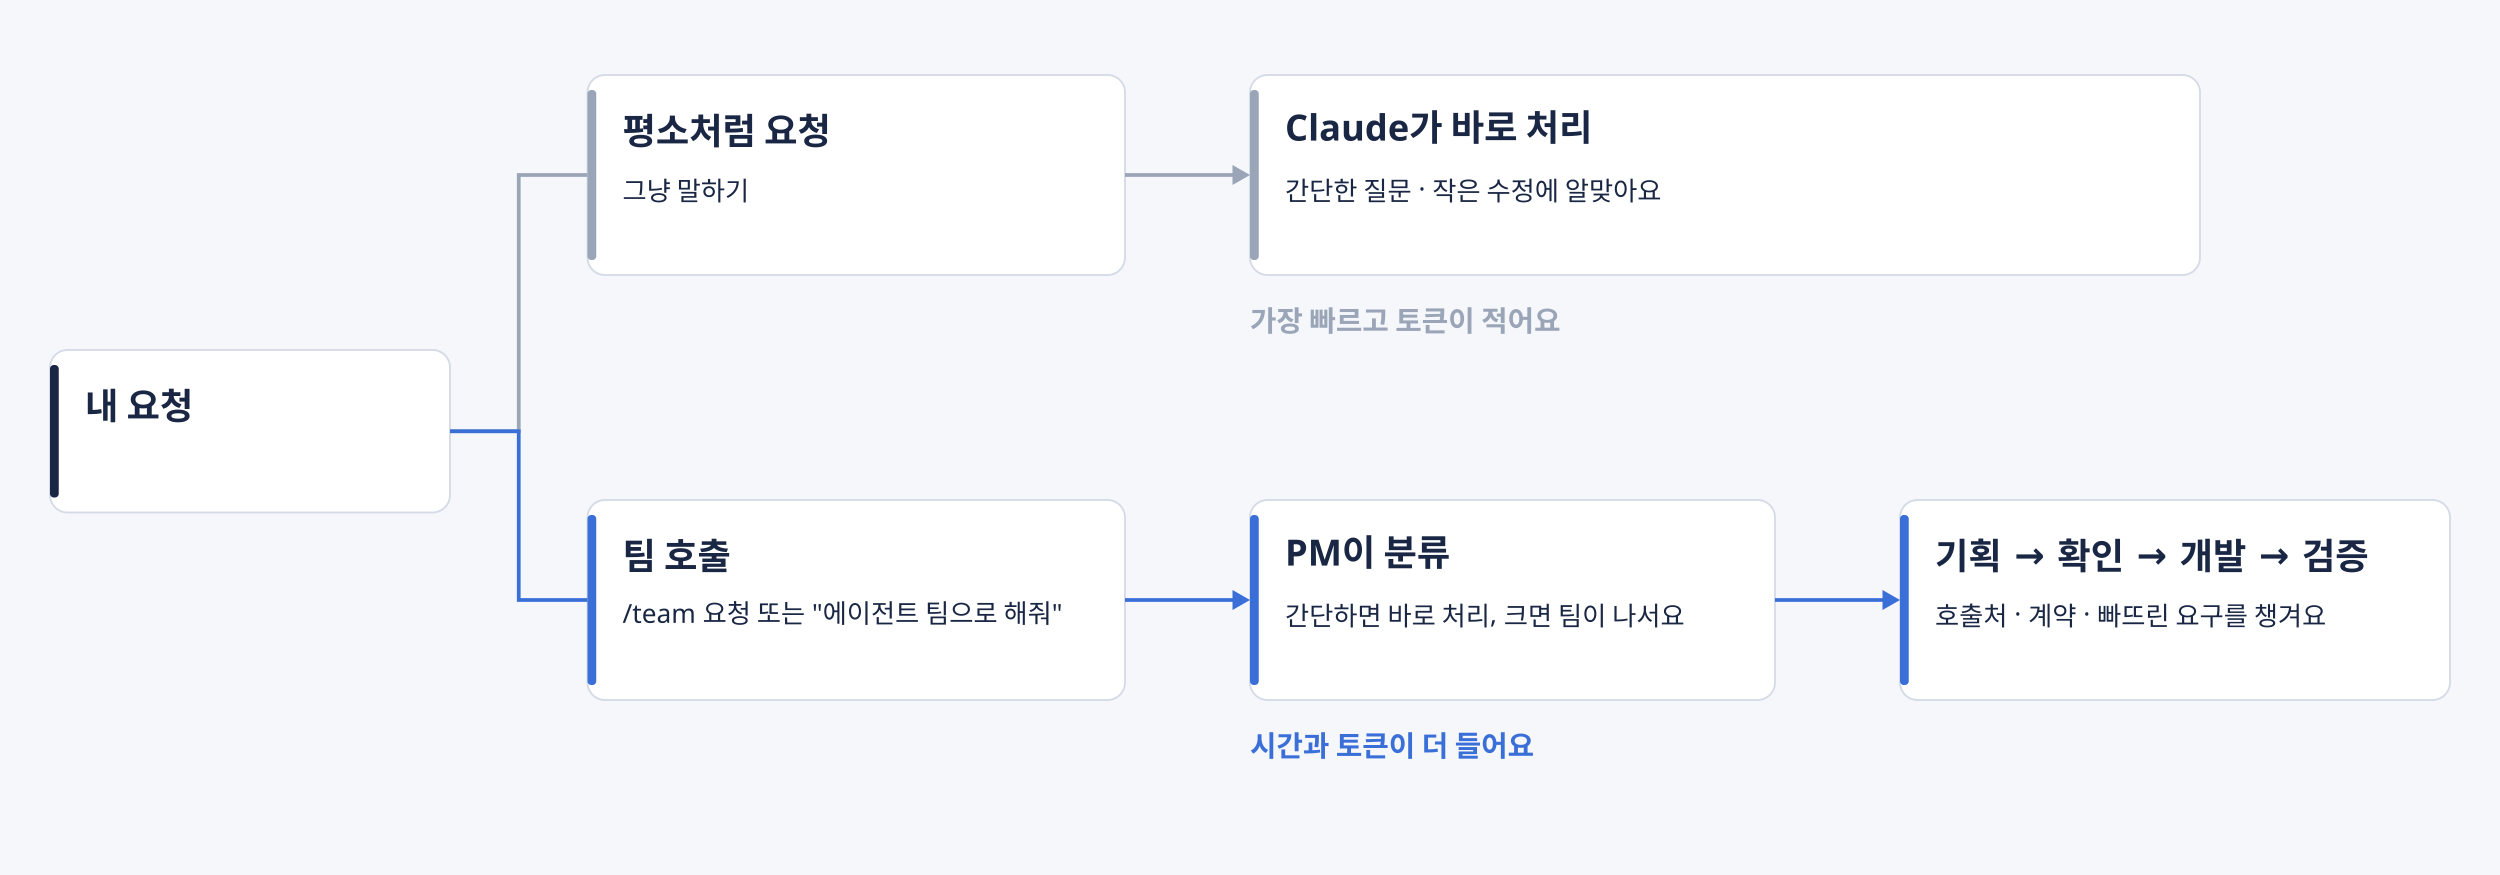
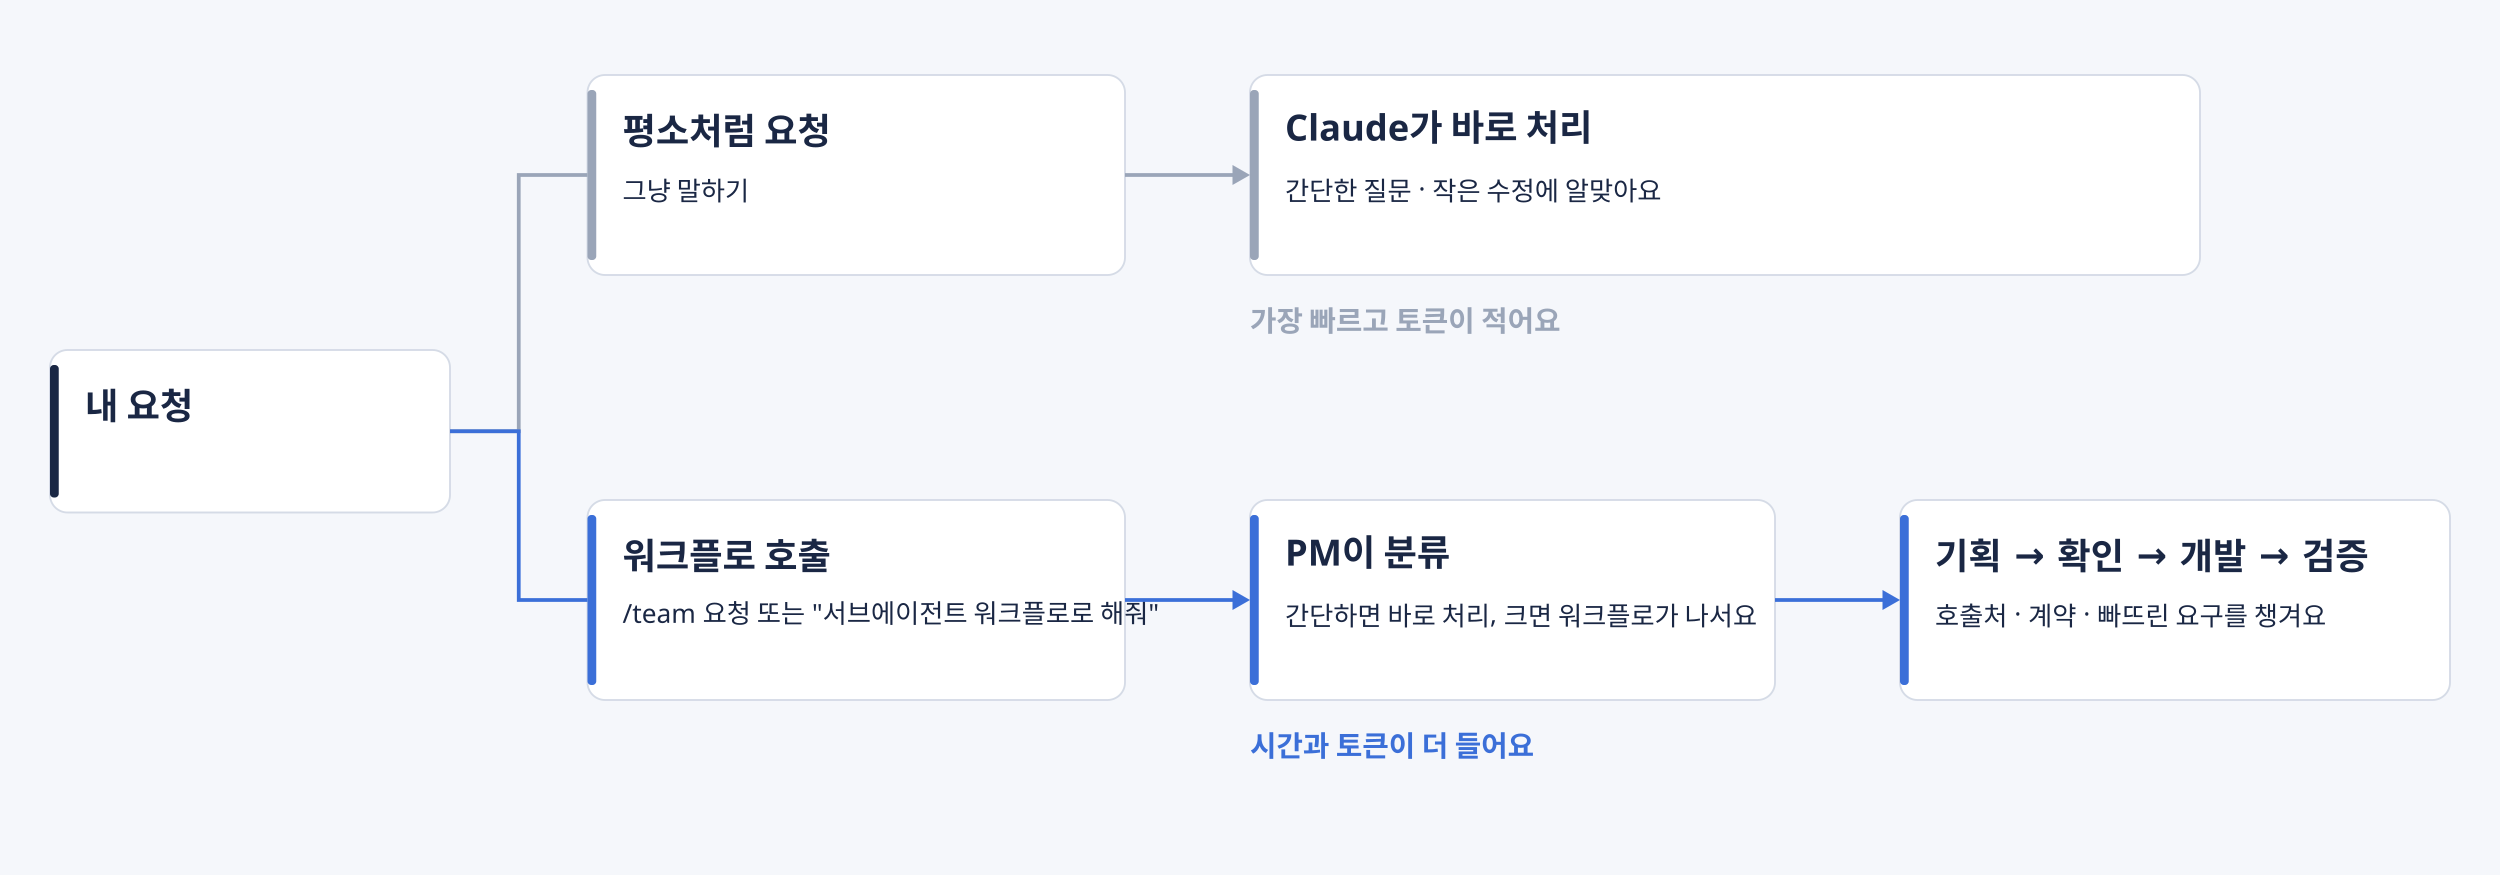
<svg xmlns="http://www.w3.org/2000/svg" width="2000" height="700" viewBox="0 0 2000 700">
  <rect width="2000" height="700" fill="#F5F7FB" />
  <rect x="40" y="280" width="320" height="130" rx="14" fill="white" stroke="#D5DBE6" stroke-width="1.5" />
  <rect x="40" y="292" width="7" height="106" rx="3" fill="#1A2744" />
  <text x="68" y="310" dominant-baseline="text-before-edge" font-family="Noto Sans KR, sans-serif" font-size="29" font-weight="700" fill="#1A2744">내 요청</text>
  <rect x="470" y="60" width="430" height="160" rx="14" fill="white" stroke="#D5DBE6" stroke-width="1.5" />
  <rect x="470" y="72" width="7" height="136" rx="3" fill="#9AA5B8" />
  <text x="498" y="90" dominant-baseline="text-before-edge" font-family="Noto Sans KR, sans-serif" font-size="29" font-weight="700" fill="#1A2744">평소처럼 요청</text>
  <text x="498" y="142" dominant-baseline="text-before-edge" font-family="Noto Sans KR, sans-serif" font-size="21" font-weight="400" fill="#1A2744">그냥 말하기</text>
  <rect x="1000" y="60" width="760" height="160" rx="14" fill="white" stroke="#D5DBE6" stroke-width="1.5" />
  <rect x="1000" y="72" width="7" height="136" rx="3" fill="#9AA5B8" />
  <text x="1028" y="90" dominant-baseline="text-before-edge" font-family="Noto Sans KR, sans-serif" font-size="29" font-weight="700" fill="#1A2744">Claude가 바로 처리</text>
  <text x="1028" y="142" dominant-baseline="text-before-edge" font-family="Noto Sans KR, sans-serif" font-size="21" font-weight="400" fill="#1A2744">간단한 질문 · 작은 수정에 알맞아요</text>
  <line x1="900" y1="140" x2="990" y2="140" stroke="#9AA5B8" stroke-width="3" />
  <polygon points="1000,140 986,132 986,148" fill="#9AA5B8" />
  <text x="1000" y="245" dominant-baseline="text-before-edge" font-family="Noto Sans KR, sans-serif" font-size="23" font-weight="700" fill="#9AA5B8">가장 빠르고 토큰이 적어요</text>
  <rect x="470" y="400" width="430" height="160" rx="14" fill="white" stroke="#D5DBE6" stroke-width="1.5" />
  <rect x="470" y="412" width="7" height="136" rx="3" fill="#3B6FD8" />
-   <text x="498" y="430" dominant-baseline="text-before-edge" font-family="Noto Sans KR, sans-serif" font-size="29" font-weight="700" fill="#1A2744">팀 호출</text>
-   <text x="498" y="482" dominant-baseline="text-before-edge" font-family="Noto Sans KR, sans-serif" font-size="21" font-weight="400" fill="#1A2744">/team 요청 또는 "에이전트 팀으로 해줘"</text>
+   <text x="498" y="430" dominant-baseline="text-before-edge" font-family="Noto Sans KR, sans-serif" font-size="29" font-weight="700" fill="#1A2744">워크플로 호출</text>
+   <text x="498" y="482" dominant-baseline="text-before-edge" font-family="Noto Sans KR, sans-serif" font-size="21" font-weight="400" fill="#1A2744">/team 요청 또는 "서브에이전트 워크플로로 해줘"</text>
  <rect x="1000" y="400" width="420" height="160" rx="14" fill="white" stroke="#D5DBE6" stroke-width="1.5" />
  <rect x="1000" y="412" width="7" height="136" rx="3" fill="#3B6FD8" />
  <text x="1028" y="430" dominant-baseline="text-before-edge" font-family="Noto Sans KR, sans-serif" font-size="29" font-weight="700" fill="#1A2744">PM이 분류</text>
-   <text x="1028" y="482" dominant-baseline="text-before-edge" font-family="Noto Sans KR, sans-serif" font-size="21" font-weight="400" fill="#1A2744">간단하면 바로 처리, 크면 팀이 나서요</text>
+   <text x="1028" y="482" dominant-baseline="text-before-edge" font-family="Noto Sans KR, sans-serif" font-size="21" font-weight="400" fill="#1A2744">간단하면 바로 처리, 크면 워크플로가 나서요</text>
  <rect x="1520" y="400" width="440" height="160" rx="14" fill="white" stroke="#D5DBE6" stroke-width="1.5" />
  <rect x="1520" y="412" width="7" height="136" rx="3" fill="#3B6FD8" />
  <text x="1548" y="430" dominant-baseline="text-before-edge" font-family="Noto Sans KR, sans-serif" font-size="29" font-weight="700" fill="#1A2744">기획 → 확인 → 개발 → 검증</text>
  <text x="1548" y="482" dominant-baseline="text-before-edge" font-family="Noto Sans KR, sans-serif" font-size="21" font-weight="400" fill="#1A2744">호출처 · 계약 · 빠뜨린 요구를 챙겨요</text>
  <line x1="900" y1="480" x2="990" y2="480" stroke="#3B6FD8" stroke-width="3" />
  <polygon points="1000,480 986,472 986,488" fill="#3B6FD8" />
  <line x1="1420" y1="480" x2="1510" y2="480" stroke="#3B6FD8" stroke-width="3" />
  <polygon points="1520,480 1506,472 1506,488" fill="#3B6FD8" />
  <text x="1000" y="585" dominant-baseline="text-before-edge" font-family="Noto Sans KR, sans-serif" font-size="23" font-weight="700" fill="#3B6FD8">시간과 토큰이 더 들어요</text>
  <polyline points="360,345 415,345 415,140 470,140" fill="none" stroke="#9AA5B8" stroke-width="3" />
  <polyline points="360,345 415,345 415,480 470,480" fill="none" stroke="#3B6FD8" stroke-width="3" />
</svg>
